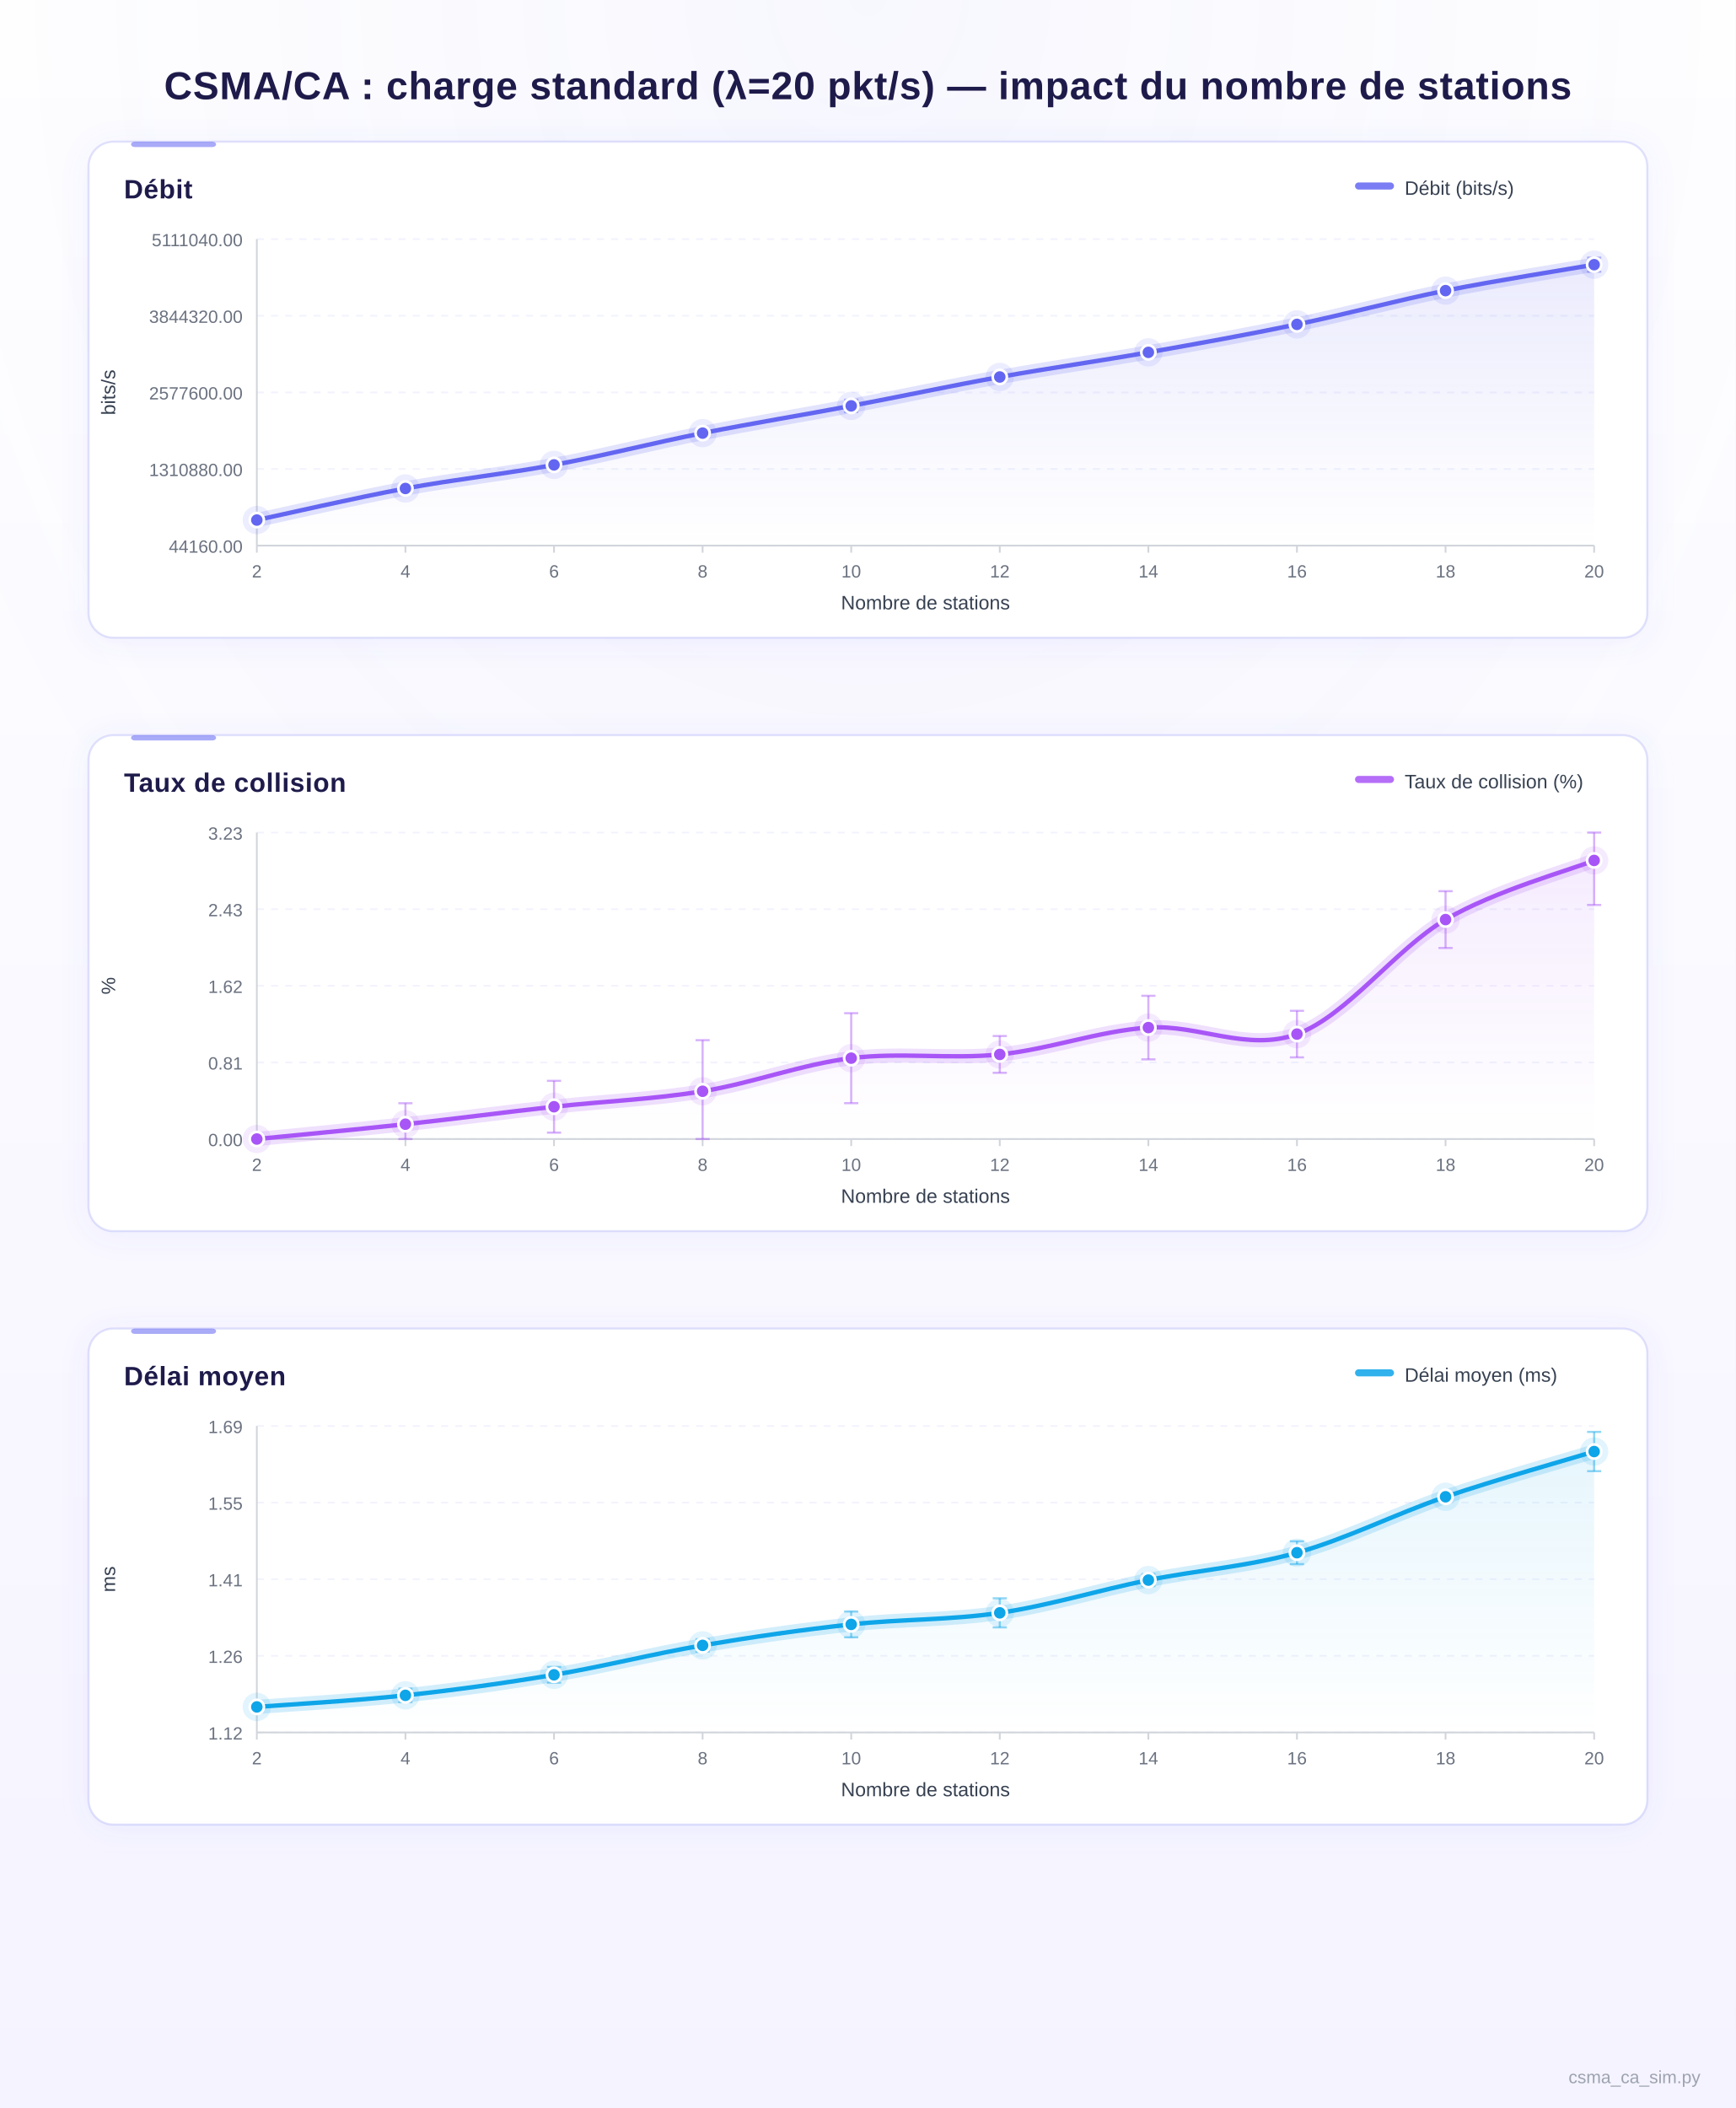
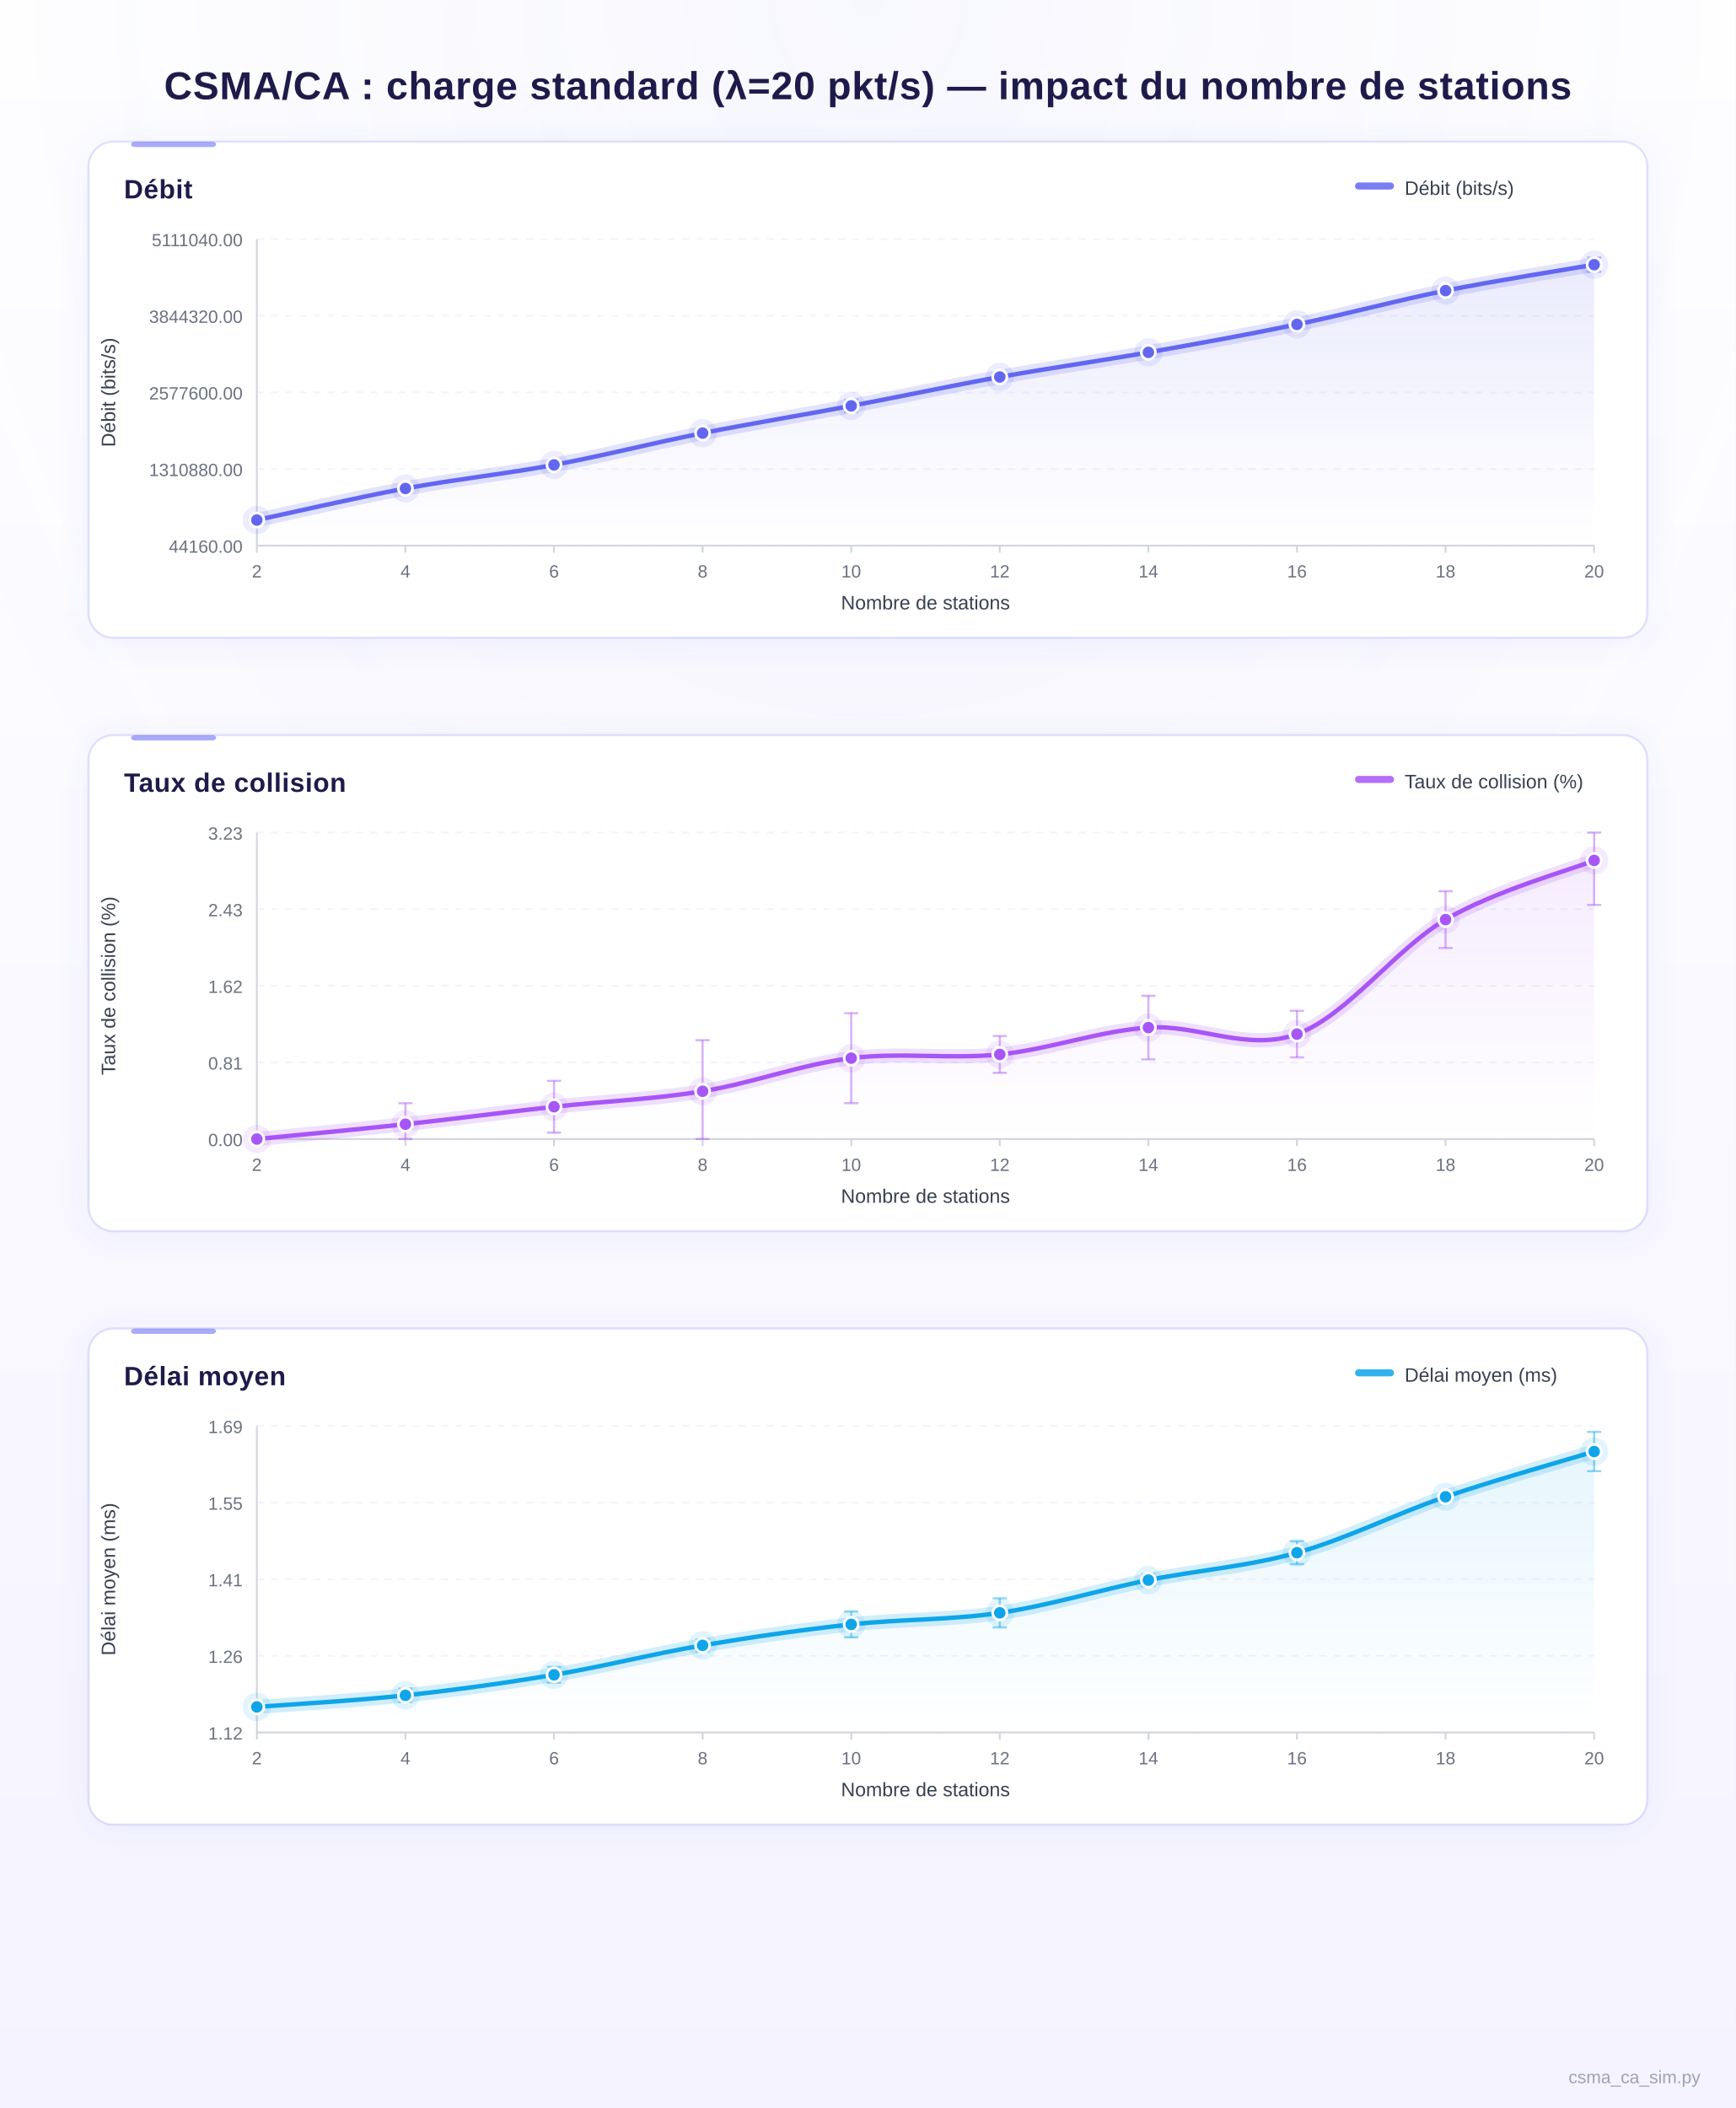
<svg xmlns="http://www.w3.org/2000/svg" width="980" height="1190" viewBox="0 0 980 1190">
  <defs>
    <linearGradient id="svgBg" x1="0" y1="0" x2="0" y2="1" gradientUnits="objectBoundingBox">
      <stop offset="0%" stop-color="#ffffff" />
      <stop offset="100%" stop-color="#f5f3ff" />
    </linearGradient>
    <radialGradient id="topGlow" cx="50%" cy="0%" r="60%">
      <stop offset="0%" stop-color="#6366f1" stop-opacity="0.05" />
      <stop offset="100%" stop-color="#6366f1" stop-opacity="0" />
    </radialGradient>
    <linearGradient id="areaGrad_p0_s0" x1="0" y1="135.00" x2="0" y2="308.00" gradientUnits="userSpaceOnUse">
      <stop offset="0%" stop-color="#6366f1" stop-opacity="0.14" />
      <stop offset="100%" stop-color="#6366f1" stop-opacity="0.0" />
    </linearGradient>
    <linearGradient id="areaGrad_p1_s0" x1="0" y1="470.00" x2="0" y2="643.00" gradientUnits="userSpaceOnUse">
      <stop offset="0%" stop-color="#a855f7" stop-opacity="0.12" />
      <stop offset="100%" stop-color="#a855f7" stop-opacity="0.0" />
    </linearGradient>
    <linearGradient id="areaGrad_p2_s0" x1="0" y1="805.00" x2="0" y2="978.00" gradientUnits="userSpaceOnUse">
      <stop offset="0%" stop-color="#0ea5e9" stop-opacity="0.11" />
      <stop offset="100%" stop-color="#0ea5e9" stop-opacity="0.0" />
    </linearGradient>
  </defs>
  <rect width="100%" height="100%" fill="url(#svgBg)" />
  <rect width="100%" height="100%" fill="url(#topGlow)" />
  <text x="490.0" y="56" text-anchor="middle" font-family="system-ui,'Segoe UI',Arial,sans-serif" font-size="22" font-weight="700" fill="#1e1b4b" letter-spacing="0.4">CSMA/CA : charge standard (λ=20 pkt/s) — impact du nombre de stations</text>
  <rect x="50" y="80" width="880" height="280" rx="14" fill="#ffffff" stroke="rgba(99,102,241,0.18)" stroke-width="1.2" filter="drop-shadow(0 2px 8px rgba(99,102,241,0.08))" />
  <rect x="74" y="80" width="48" height="3" rx="2" fill="rgba(99,102,241,0.55)" />
  <text x="70" y="112" font-family="system-ui,'Segoe UI',Arial,sans-serif" font-size="15" font-weight="700" fill="#1e1b4b" letter-spacing="0.3">Débit</text>
-   <text x="65" y="221.50" text-anchor="middle" font-family="system-ui,'Segoe UI',Arial,sans-serif" font-size="11" fill="#374151" transform="rotate(-90,65.00,221.50)">bits/s</text>
+   <text x="65" y="221.50" text-anchor="middle" font-family="system-ui,'Segoe UI',Arial,sans-serif" font-size="11" fill="#374151" transform="rotate(-90,65.00,221.50)">Débit (bits/s)</text>
  <line x1="145" y1="308.00" x2="900" y2="308.00" stroke="rgba(99,102,241,0.08)" stroke-width="1" stroke-dasharray="4,4" />
  <line x1="145" y1="264.75" x2="900" y2="264.75" stroke="rgba(99,102,241,0.08)" stroke-width="1" stroke-dasharray="4,4" />
  <line x1="145" y1="221.50" x2="900" y2="221.50" stroke="rgba(99,102,241,0.08)" stroke-width="1" stroke-dasharray="4,4" />
  <line x1="145" y1="178.25" x2="900" y2="178.25" stroke="rgba(99,102,241,0.08)" stroke-width="1" stroke-dasharray="4,4" />
  <line x1="145" y1="135.00" x2="900" y2="135.00" stroke="rgba(99,102,241,0.08)" stroke-width="1" stroke-dasharray="4,4" />
  <line x1="145" y1="308" x2="900" y2="308" stroke="#d1d5db" stroke-width="1" />
  <line x1="145" y1="135" x2="145" y2="308" stroke="#d1d5db" stroke-width="1" />
  <text x="137" y="312.00" text-anchor="end" font-family="system-ui,'Segoe UI',Arial,sans-serif" font-size="10" fill="#6b7280">44160.00</text>
  <text x="137" y="268.75" text-anchor="end" font-family="system-ui,'Segoe UI',Arial,sans-serif" font-size="10" fill="#6b7280">1310880.00</text>
  <text x="137" y="225.50" text-anchor="end" font-family="system-ui,'Segoe UI',Arial,sans-serif" font-size="10" fill="#6b7280">2577600.00</text>
  <text x="137" y="182.25" text-anchor="end" font-family="system-ui,'Segoe UI',Arial,sans-serif" font-size="10" fill="#6b7280">3844320.00</text>
  <text x="137" y="139.00" text-anchor="end" font-family="system-ui,'Segoe UI',Arial,sans-serif" font-size="10" fill="#6b7280">5111040.00</text>
  <line x1="145.00" y1="308" x2="145.00" y2="312" stroke="#d1d5db" stroke-width="1" />
  <text x="145.00" y="326" text-anchor="middle" font-family="system-ui,'Segoe UI',Arial,sans-serif" font-size="10" fill="#6b7280">2</text>
  <line x1="228.89" y1="308" x2="228.89" y2="312" stroke="#d1d5db" stroke-width="1" />
  <text x="228.89" y="326" text-anchor="middle" font-family="system-ui,'Segoe UI',Arial,sans-serif" font-size="10" fill="#6b7280">4</text>
  <line x1="312.78" y1="308" x2="312.78" y2="312" stroke="#d1d5db" stroke-width="1" />
  <text x="312.78" y="326" text-anchor="middle" font-family="system-ui,'Segoe UI',Arial,sans-serif" font-size="10" fill="#6b7280">6</text>
  <line x1="396.67" y1="308" x2="396.67" y2="312" stroke="#d1d5db" stroke-width="1" />
  <text x="396.67" y="326" text-anchor="middle" font-family="system-ui,'Segoe UI',Arial,sans-serif" font-size="10" fill="#6b7280">8</text>
  <line x1="480.56" y1="308" x2="480.56" y2="312" stroke="#d1d5db" stroke-width="1" />
  <text x="480.56" y="326" text-anchor="middle" font-family="system-ui,'Segoe UI',Arial,sans-serif" font-size="10" fill="#6b7280">10</text>
  <line x1="564.44" y1="308" x2="564.44" y2="312" stroke="#d1d5db" stroke-width="1" />
  <text x="564.44" y="326" text-anchor="middle" font-family="system-ui,'Segoe UI',Arial,sans-serif" font-size="10" fill="#6b7280">12</text>
  <line x1="648.33" y1="308" x2="648.33" y2="312" stroke="#d1d5db" stroke-width="1" />
  <text x="648.33" y="326" text-anchor="middle" font-family="system-ui,'Segoe UI',Arial,sans-serif" font-size="10" fill="#6b7280">14</text>
  <line x1="732.22" y1="308" x2="732.22" y2="312" stroke="#d1d5db" stroke-width="1" />
  <text x="732.22" y="326" text-anchor="middle" font-family="system-ui,'Segoe UI',Arial,sans-serif" font-size="10" fill="#6b7280">16</text>
  <line x1="816.11" y1="308" x2="816.11" y2="312" stroke="#d1d5db" stroke-width="1" />
  <text x="816.11" y="326" text-anchor="middle" font-family="system-ui,'Segoe UI',Arial,sans-serif" font-size="10" fill="#6b7280">18</text>
  <line x1="900.00" y1="308" x2="900.00" y2="312" stroke="#d1d5db" stroke-width="1" />
  <text x="900.00" y="326" text-anchor="middle" font-family="system-ui,'Segoe UI',Arial,sans-serif" font-size="10" fill="#6b7280">20</text>
  <text x="522.50" y="344.00" text-anchor="middle" font-family="system-ui,'Segoe UI',Arial,sans-serif" font-size="11" fill="#374151">Nombre de stations</text>
  <path d="M145.00,293.58 C158.98,290.61 200.93,280.94 228.89,275.75 C256.85,270.56 284.81,267.65 312.78,262.44 C340.74,257.24 368.70,250.05 396.67,244.50 C424.63,238.94 452.59,234.40 480.56,229.12 C508.52,223.84 536.48,217.85 564.44,212.81 C592.41,207.78 620.37,203.86 648.33,198.91 C676.30,193.96 704.26,188.93 732.22,183.12 C760.19,177.31 788.15,169.68 816.11,164.06 C844.07,158.44 886.02,151.86 900.00,149.42 L900.00,308.00 L145.00,308.00 Z" fill="url(#areaGrad_p0_s0)" stroke="none" />
  <path d="M145.00,293.58 C158.98,290.61 200.93,280.94 228.89,275.75 C256.85,270.56 284.81,267.65 312.78,262.44 C340.74,257.24 368.70,250.05 396.67,244.50 C424.63,238.94 452.59,234.40 480.56,229.12 C508.52,223.84 536.48,217.85 564.44,212.81 C592.41,207.78 620.37,203.86 648.33,198.91 C676.30,193.96 704.26,188.93 732.22,183.12 C760.19,177.31 788.15,169.68 816.11,164.06 C844.07,158.44 886.02,151.86 900.00,149.42" fill="none" stroke="#6366f1" stroke-width="8" stroke-opacity="0.18" stroke-linecap="round" stroke-linejoin="round" />
  <path d="M145.00,293.58 C158.98,290.61 200.93,280.94 228.89,275.75 C256.85,270.56 284.81,267.65 312.78,262.44 C340.74,257.24 368.70,250.05 396.67,244.50 C424.63,238.94 452.59,234.40 480.56,229.12 C508.52,223.84 536.48,217.85 564.44,212.81 C592.41,207.78 620.37,203.86 648.33,198.91 C676.30,193.96 704.26,188.93 732.22,183.12 C760.19,177.31 788.15,169.68 816.11,164.06 C844.07,158.44 886.02,151.86 900.00,149.42" fill="none" stroke="#6366f1" stroke-width="2.5" stroke-linecap="round" stroke-linejoin="round" />
  <line x1="145.00" y1="292.98" x2="145.00" y2="294.19" stroke="#6366f1" stroke-width="1.2" stroke-opacity="0.45" />
  <line x1="141.00" y1="292.98" x2="149.00" y2="292.98" stroke="#6366f1" stroke-width="1.2" stroke-opacity="0.45" />
  <line x1="141.00" y1="294.19" x2="149.00" y2="294.19" stroke="#6366f1" stroke-width="1.2" stroke-opacity="0.45" />
  <line x1="228.89" y1="274.87" x2="228.89" y2="276.62" stroke="#6366f1" stroke-width="1.2" stroke-opacity="0.45" />
  <line x1="224.89" y1="274.87" x2="232.89" y2="274.87" stroke="#6366f1" stroke-width="1.2" stroke-opacity="0.45" />
  <line x1="224.89" y1="276.62" x2="232.89" y2="276.62" stroke="#6366f1" stroke-width="1.2" stroke-opacity="0.45" />
  <line x1="312.78" y1="261.30" x2="312.78" y2="263.58" stroke="#6366f1" stroke-width="1.2" stroke-opacity="0.45" />
  <line x1="308.78" y1="261.30" x2="316.78" y2="261.30" stroke="#6366f1" stroke-width="1.2" stroke-opacity="0.45" />
  <line x1="308.78" y1="263.58" x2="316.78" y2="263.58" stroke="#6366f1" stroke-width="1.2" stroke-opacity="0.45" />
  <line x1="396.67" y1="242.58" x2="396.67" y2="246.42" stroke="#6366f1" stroke-width="1.2" stroke-opacity="0.45" />
  <line x1="392.67" y1="242.58" x2="400.67" y2="242.58" stroke="#6366f1" stroke-width="1.2" stroke-opacity="0.45" />
  <line x1="392.67" y1="246.42" x2="400.67" y2="246.42" stroke="#6366f1" stroke-width="1.2" stroke-opacity="0.45" />
  <line x1="480.56" y1="225.64" x2="480.56" y2="232.60" stroke="#6366f1" stroke-width="1.2" stroke-opacity="0.45" />
  <line x1="476.56" y1="225.64" x2="484.56" y2="225.64" stroke="#6366f1" stroke-width="1.2" stroke-opacity="0.45" />
  <line x1="476.56" y1="232.60" x2="484.56" y2="232.60" stroke="#6366f1" stroke-width="1.2" stroke-opacity="0.45" />
  <line x1="564.44" y1="211.46" x2="564.44" y2="214.17" stroke="#6366f1" stroke-width="1.2" stroke-opacity="0.45" />
  <line x1="560.44" y1="211.46" x2="568.44" y2="211.46" stroke="#6366f1" stroke-width="1.2" stroke-opacity="0.45" />
  <line x1="560.44" y1="214.17" x2="568.44" y2="214.17" stroke="#6366f1" stroke-width="1.2" stroke-opacity="0.45" />
  <line x1="648.33" y1="196.79" x2="648.33" y2="201.03" stroke="#6366f1" stroke-width="1.2" stroke-opacity="0.45" />
  <line x1="644.33" y1="196.79" x2="652.33" y2="196.79" stroke="#6366f1" stroke-width="1.2" stroke-opacity="0.45" />
  <line x1="644.33" y1="201.03" x2="652.33" y2="201.03" stroke="#6366f1" stroke-width="1.2" stroke-opacity="0.45" />
  <line x1="732.22" y1="181.27" x2="732.22" y2="184.98" stroke="#6366f1" stroke-width="1.2" stroke-opacity="0.45" />
  <line x1="728.22" y1="181.27" x2="736.22" y2="181.27" stroke="#6366f1" stroke-width="1.2" stroke-opacity="0.45" />
  <line x1="728.22" y1="184.98" x2="736.22" y2="184.98" stroke="#6366f1" stroke-width="1.2" stroke-opacity="0.45" />
  <line x1="816.11" y1="161.71" x2="816.11" y2="166.40" stroke="#6366f1" stroke-width="1.2" stroke-opacity="0.45" />
  <line x1="812.11" y1="161.71" x2="820.11" y2="161.71" stroke="#6366f1" stroke-width="1.2" stroke-opacity="0.45" />
  <line x1="812.11" y1="166.40" x2="820.11" y2="166.40" stroke="#6366f1" stroke-width="1.2" stroke-opacity="0.45" />
  <line x1="900.00" y1="145.44" x2="900.00" y2="153.39" stroke="#6366f1" stroke-width="1.2" stroke-opacity="0.45" />
  <line x1="896.00" y1="145.44" x2="904.00" y2="145.44" stroke="#6366f1" stroke-width="1.2" stroke-opacity="0.45" />
  <line x1="896.00" y1="153.39" x2="904.00" y2="153.39" stroke="#6366f1" stroke-width="1.2" stroke-opacity="0.45" />
  <circle cx="145.00" cy="293.58" r="8" fill="#6366f1" fill-opacity="0.12" stroke="none" />
  <circle cx="145.00" cy="293.58" r="4" fill="#6366f1" stroke="#ffffff" stroke-width="1.5" />
  <circle cx="228.89" cy="275.75" r="8" fill="#6366f1" fill-opacity="0.12" stroke="none" />
  <circle cx="228.89" cy="275.75" r="4" fill="#6366f1" stroke="#ffffff" stroke-width="1.5" />
  <circle cx="312.78" cy="262.44" r="8" fill="#6366f1" fill-opacity="0.12" stroke="none" />
  <circle cx="312.78" cy="262.44" r="4" fill="#6366f1" stroke="#ffffff" stroke-width="1.5" />
  <circle cx="396.67" cy="244.50" r="8" fill="#6366f1" fill-opacity="0.12" stroke="none" />
  <circle cx="396.67" cy="244.50" r="4" fill="#6366f1" stroke="#ffffff" stroke-width="1.5" />
  <circle cx="480.56" cy="229.12" r="8" fill="#6366f1" fill-opacity="0.12" stroke="none" />
  <circle cx="480.56" cy="229.12" r="4" fill="#6366f1" stroke="#ffffff" stroke-width="1.5" />
  <circle cx="564.44" cy="212.81" r="8" fill="#6366f1" fill-opacity="0.12" stroke="none" />
  <circle cx="564.44" cy="212.81" r="4" fill="#6366f1" stroke="#ffffff" stroke-width="1.5" />
  <circle cx="648.33" cy="198.91" r="8" fill="#6366f1" fill-opacity="0.12" stroke="none" />
  <circle cx="648.33" cy="198.91" r="4" fill="#6366f1" stroke="#ffffff" stroke-width="1.5" />
  <circle cx="732.22" cy="183.12" r="8" fill="#6366f1" fill-opacity="0.12" stroke="none" />
  <circle cx="732.22" cy="183.12" r="4" fill="#6366f1" stroke="#ffffff" stroke-width="1.5" />
  <circle cx="816.11" cy="164.06" r="8" fill="#6366f1" fill-opacity="0.12" stroke="none" />
  <circle cx="816.11" cy="164.06" r="4" fill="#6366f1" stroke="#ffffff" stroke-width="1.5" />
  <circle cx="900.00" cy="149.42" r="8" fill="#6366f1" fill-opacity="0.12" stroke="none" />
  <circle cx="900.00" cy="149.42" r="4" fill="#6366f1" stroke="#ffffff" stroke-width="1.5" />
  <rect x="765" y="103" width="22" height="4" rx="2" fill="#6366f1" fill-opacity="0.85" />
  <text x="793" y="110" font-family="system-ui,'Segoe UI',Arial,sans-serif" font-size="11" fill="#374151">Débit (bits/s)</text>
  <rect x="50" y="415" width="880" height="280" rx="14" fill="#ffffff" stroke="rgba(99,102,241,0.18)" stroke-width="1.2" filter="drop-shadow(0 2px 8px rgba(99,102,241,0.08))" />
  <rect x="74" y="415" width="48" height="3" rx="2" fill="rgba(99,102,241,0.55)" />
  <text x="70" y="447" font-family="system-ui,'Segoe UI',Arial,sans-serif" font-size="15" font-weight="700" fill="#1e1b4b" letter-spacing="0.3">Taux de collision</text>
-   <text x="65" y="556.50" text-anchor="middle" font-family="system-ui,'Segoe UI',Arial,sans-serif" font-size="11" fill="#374151" transform="rotate(-90,65.00,556.50)">%</text>
+   <text x="65" y="556.50" text-anchor="middle" font-family="system-ui,'Segoe UI',Arial,sans-serif" font-size="11" fill="#374151" transform="rotate(-90,65.00,556.50)">Taux de collision (%)</text>
  <line x1="145" y1="643.00" x2="900" y2="643.00" stroke="rgba(99,102,241,0.08)" stroke-width="1" stroke-dasharray="4,4" />
  <line x1="145" y1="599.75" x2="900" y2="599.75" stroke="rgba(99,102,241,0.08)" stroke-width="1" stroke-dasharray="4,4" />
  <line x1="145" y1="556.50" x2="900" y2="556.50" stroke="rgba(99,102,241,0.08)" stroke-width="1" stroke-dasharray="4,4" />
  <line x1="145" y1="513.25" x2="900" y2="513.25" stroke="rgba(99,102,241,0.08)" stroke-width="1" stroke-dasharray="4,4" />
  <line x1="145" y1="470.00" x2="900" y2="470.00" stroke="rgba(99,102,241,0.08)" stroke-width="1" stroke-dasharray="4,4" />
  <line x1="145" y1="643" x2="900" y2="643" stroke="#d1d5db" stroke-width="1" />
  <line x1="145" y1="470" x2="145" y2="643" stroke="#d1d5db" stroke-width="1" />
  <text x="137" y="647.00" text-anchor="end" font-family="system-ui,'Segoe UI',Arial,sans-serif" font-size="10" fill="#6b7280">0.00</text>
  <text x="137" y="603.75" text-anchor="end" font-family="system-ui,'Segoe UI',Arial,sans-serif" font-size="10" fill="#6b7280">0.81</text>
  <text x="137" y="560.50" text-anchor="end" font-family="system-ui,'Segoe UI',Arial,sans-serif" font-size="10" fill="#6b7280">1.62</text>
  <text x="137" y="517.25" text-anchor="end" font-family="system-ui,'Segoe UI',Arial,sans-serif" font-size="10" fill="#6b7280">2.43</text>
  <text x="137" y="474.00" text-anchor="end" font-family="system-ui,'Segoe UI',Arial,sans-serif" font-size="10" fill="#6b7280">3.23</text>
  <line x1="145.00" y1="643" x2="145.00" y2="647" stroke="#d1d5db" stroke-width="1" />
  <text x="145.00" y="661" text-anchor="middle" font-family="system-ui,'Segoe UI',Arial,sans-serif" font-size="10" fill="#6b7280">2</text>
  <line x1="228.89" y1="643" x2="228.89" y2="647" stroke="#d1d5db" stroke-width="1" />
  <text x="228.89" y="661" text-anchor="middle" font-family="system-ui,'Segoe UI',Arial,sans-serif" font-size="10" fill="#6b7280">4</text>
  <line x1="312.78" y1="643" x2="312.78" y2="647" stroke="#d1d5db" stroke-width="1" />
  <text x="312.78" y="661" text-anchor="middle" font-family="system-ui,'Segoe UI',Arial,sans-serif" font-size="10" fill="#6b7280">6</text>
  <line x1="396.67" y1="643" x2="396.67" y2="647" stroke="#d1d5db" stroke-width="1" />
  <text x="396.67" y="661" text-anchor="middle" font-family="system-ui,'Segoe UI',Arial,sans-serif" font-size="10" fill="#6b7280">8</text>
  <line x1="480.56" y1="643" x2="480.56" y2="647" stroke="#d1d5db" stroke-width="1" />
  <text x="480.56" y="661" text-anchor="middle" font-family="system-ui,'Segoe UI',Arial,sans-serif" font-size="10" fill="#6b7280">10</text>
  <line x1="564.44" y1="643" x2="564.44" y2="647" stroke="#d1d5db" stroke-width="1" />
  <text x="564.44" y="661" text-anchor="middle" font-family="system-ui,'Segoe UI',Arial,sans-serif" font-size="10" fill="#6b7280">12</text>
  <line x1="648.33" y1="643" x2="648.33" y2="647" stroke="#d1d5db" stroke-width="1" />
  <text x="648.33" y="661" text-anchor="middle" font-family="system-ui,'Segoe UI',Arial,sans-serif" font-size="10" fill="#6b7280">14</text>
  <line x1="732.22" y1="643" x2="732.22" y2="647" stroke="#d1d5db" stroke-width="1" />
  <text x="732.22" y="661" text-anchor="middle" font-family="system-ui,'Segoe UI',Arial,sans-serif" font-size="10" fill="#6b7280">16</text>
  <line x1="816.11" y1="643" x2="816.11" y2="647" stroke="#d1d5db" stroke-width="1" />
  <text x="816.11" y="661" text-anchor="middle" font-family="system-ui,'Segoe UI',Arial,sans-serif" font-size="10" fill="#6b7280">18</text>
  <line x1="900.00" y1="643" x2="900.00" y2="647" stroke="#d1d5db" stroke-width="1" />
  <text x="900.00" y="661" text-anchor="middle" font-family="system-ui,'Segoe UI',Arial,sans-serif" font-size="10" fill="#6b7280">20</text>
  <text x="522.50" y="679.00" text-anchor="middle" font-family="system-ui,'Segoe UI',Arial,sans-serif" font-size="11" fill="#374151">Nombre de stations</text>
  <path d="M145.00,643.00 C158.98,641.60 200.93,637.67 228.89,634.63 C256.85,631.59 284.81,627.87 312.78,624.77 C340.74,621.67 368.70,620.61 396.67,616.04 C424.63,611.47 452.59,600.82 480.56,597.35 C508.52,593.88 536.48,598.11 564.44,595.24 C592.41,592.36 620.37,582.00 648.33,580.08 C676.30,578.17 704.26,593.92 732.22,583.76 C760.19,573.60 788.15,535.46 816.11,519.12 C844.07,502.78 886.02,491.29 900.00,485.73 L900.00,643.00 L145.00,643.00 Z" fill="url(#areaGrad_p1_s0)" stroke="none" />
  <path d="M145.00,643.00 C158.98,641.60 200.93,637.67 228.89,634.63 C256.85,631.59 284.81,627.87 312.78,624.77 C340.74,621.67 368.70,620.61 396.67,616.04 C424.63,611.47 452.59,600.82 480.56,597.35 C508.52,593.88 536.48,598.11 564.44,595.24 C592.41,592.36 620.37,582.00 648.33,580.08 C676.30,578.17 704.26,593.92 732.22,583.76 C760.19,573.60 788.15,535.46 816.11,519.12 C844.07,502.78 886.02,491.29 900.00,485.73" fill="none" stroke="#a855f7" stroke-width="8" stroke-opacity="0.18" stroke-linecap="round" stroke-linejoin="round" />
  <path d="M145.00,643.00 C158.98,641.60 200.93,637.67 228.89,634.63 C256.85,631.59 284.81,627.87 312.78,624.77 C340.74,621.67 368.70,620.61 396.67,616.04 C424.63,611.47 452.59,600.82 480.56,597.35 C508.52,593.88 536.48,598.11 564.44,595.24 C592.41,592.36 620.37,582.00 648.33,580.08 C676.30,578.17 704.26,593.92 732.22,583.76 C760.19,573.60 788.15,535.46 816.11,519.12 C844.07,502.78 886.02,491.29 900.00,485.73" fill="none" stroke="#a855f7" stroke-width="2.5" stroke-linecap="round" stroke-linejoin="round" />
  <line x1="228.89" y1="622.79" x2="228.89" y2="643.00" stroke="#a855f7" stroke-width="1.2" stroke-opacity="0.45" />
  <line x1="224.89" y1="622.79" x2="232.89" y2="622.79" stroke="#a855f7" stroke-width="1.2" stroke-opacity="0.45" />
  <line x1="224.89" y1="643.00" x2="232.89" y2="643.00" stroke="#a855f7" stroke-width="1.2" stroke-opacity="0.45" />
  <line x1="312.78" y1="610.15" x2="312.78" y2="639.39" stroke="#a855f7" stroke-width="1.2" stroke-opacity="0.45" />
  <line x1="308.78" y1="610.15" x2="316.78" y2="610.15" stroke="#a855f7" stroke-width="1.2" stroke-opacity="0.45" />
  <line x1="308.78" y1="639.39" x2="316.78" y2="639.39" stroke="#a855f7" stroke-width="1.2" stroke-opacity="0.45" />
  <line x1="396.67" y1="587.19" x2="396.67" y2="643.00" stroke="#a855f7" stroke-width="1.2" stroke-opacity="0.45" />
  <line x1="392.67" y1="587.19" x2="400.67" y2="587.19" stroke="#a855f7" stroke-width="1.2" stroke-opacity="0.45" />
  <line x1="392.67" y1="643.00" x2="400.67" y2="643.00" stroke="#a855f7" stroke-width="1.2" stroke-opacity="0.45" />
  <line x1="480.56" y1="571.95" x2="480.56" y2="622.75" stroke="#a855f7" stroke-width="1.2" stroke-opacity="0.45" />
  <line x1="476.56" y1="571.95" x2="484.56" y2="571.95" stroke="#a855f7" stroke-width="1.2" stroke-opacity="0.45" />
  <line x1="476.56" y1="622.75" x2="484.56" y2="622.75" stroke="#a855f7" stroke-width="1.2" stroke-opacity="0.45" />
  <line x1="564.44" y1="584.85" x2="564.44" y2="605.62" stroke="#a855f7" stroke-width="1.2" stroke-opacity="0.45" />
  <line x1="560.44" y1="584.85" x2="568.44" y2="584.85" stroke="#a855f7" stroke-width="1.2" stroke-opacity="0.45" />
  <line x1="560.44" y1="605.62" x2="568.44" y2="605.62" stroke="#a855f7" stroke-width="1.2" stroke-opacity="0.45" />
  <line x1="648.33" y1="562.15" x2="648.33" y2="598.02" stroke="#a855f7" stroke-width="1.2" stroke-opacity="0.45" />
  <line x1="644.33" y1="562.15" x2="652.33" y2="562.15" stroke="#a855f7" stroke-width="1.2" stroke-opacity="0.45" />
  <line x1="644.33" y1="598.02" x2="652.33" y2="598.02" stroke="#a855f7" stroke-width="1.2" stroke-opacity="0.45" />
  <line x1="732.22" y1="570.62" x2="732.22" y2="596.90" stroke="#a855f7" stroke-width="1.2" stroke-opacity="0.45" />
  <line x1="728.22" y1="570.62" x2="736.22" y2="570.62" stroke="#a855f7" stroke-width="1.2" stroke-opacity="0.45" />
  <line x1="728.22" y1="596.90" x2="736.22" y2="596.90" stroke="#a855f7" stroke-width="1.2" stroke-opacity="0.45" />
  <line x1="816.11" y1="503.09" x2="816.11" y2="535.15" stroke="#a855f7" stroke-width="1.2" stroke-opacity="0.45" />
  <line x1="812.11" y1="503.09" x2="820.11" y2="503.09" stroke="#a855f7" stroke-width="1.2" stroke-opacity="0.45" />
  <line x1="812.11" y1="535.15" x2="820.11" y2="535.15" stroke="#a855f7" stroke-width="1.2" stroke-opacity="0.45" />
  <line x1="900.00" y1="470.00" x2="900.00" y2="510.85" stroke="#a855f7" stroke-width="1.2" stroke-opacity="0.45" />
  <line x1="896.00" y1="470.00" x2="904.00" y2="470.00" stroke="#a855f7" stroke-width="1.2" stroke-opacity="0.45" />
  <line x1="896.00" y1="510.85" x2="904.00" y2="510.85" stroke="#a855f7" stroke-width="1.2" stroke-opacity="0.45" />
  <circle cx="145.00" cy="643.00" r="8" fill="#a855f7" fill-opacity="0.12" stroke="none" />
  <circle cx="145.00" cy="643.00" r="4" fill="#a855f7" stroke="#ffffff" stroke-width="1.5" />
  <circle cx="228.89" cy="634.63" r="8" fill="#a855f7" fill-opacity="0.12" stroke="none" />
  <circle cx="228.89" cy="634.63" r="4" fill="#a855f7" stroke="#ffffff" stroke-width="1.5" />
  <circle cx="312.78" cy="624.77" r="8" fill="#a855f7" fill-opacity="0.12" stroke="none" />
  <circle cx="312.78" cy="624.77" r="4" fill="#a855f7" stroke="#ffffff" stroke-width="1.5" />
  <circle cx="396.67" cy="616.04" r="8" fill="#a855f7" fill-opacity="0.12" stroke="none" />
  <circle cx="396.67" cy="616.04" r="4" fill="#a855f7" stroke="#ffffff" stroke-width="1.5" />
  <circle cx="480.56" cy="597.35" r="8" fill="#a855f7" fill-opacity="0.12" stroke="none" />
  <circle cx="480.56" cy="597.35" r="4" fill="#a855f7" stroke="#ffffff" stroke-width="1.5" />
  <circle cx="564.44" cy="595.24" r="8" fill="#a855f7" fill-opacity="0.12" stroke="none" />
  <circle cx="564.44" cy="595.24" r="4" fill="#a855f7" stroke="#ffffff" stroke-width="1.5" />
  <circle cx="648.33" cy="580.08" r="8" fill="#a855f7" fill-opacity="0.12" stroke="none" />
  <circle cx="648.33" cy="580.08" r="4" fill="#a855f7" stroke="#ffffff" stroke-width="1.5" />
  <circle cx="732.22" cy="583.76" r="8" fill="#a855f7" fill-opacity="0.12" stroke="none" />
  <circle cx="732.22" cy="583.76" r="4" fill="#a855f7" stroke="#ffffff" stroke-width="1.5" />
  <circle cx="816.11" cy="519.12" r="8" fill="#a855f7" fill-opacity="0.12" stroke="none" />
  <circle cx="816.11" cy="519.12" r="4" fill="#a855f7" stroke="#ffffff" stroke-width="1.5" />
  <circle cx="900.00" cy="485.73" r="8" fill="#a855f7" fill-opacity="0.12" stroke="none" />
  <circle cx="900.00" cy="485.73" r="4" fill="#a855f7" stroke="#ffffff" stroke-width="1.5" />
  <rect x="765" y="438" width="22" height="4" rx="2" fill="#a855f7" fill-opacity="0.85" />
  <text x="793" y="445" font-family="system-ui,'Segoe UI',Arial,sans-serif" font-size="11" fill="#374151">Taux de collision (%)</text>
  <rect x="50" y="750" width="880" height="280" rx="14" fill="#ffffff" stroke="rgba(99,102,241,0.18)" stroke-width="1.2" filter="drop-shadow(0 2px 8px rgba(99,102,241,0.08))" />
  <rect x="74" y="750" width="48" height="3" rx="2" fill="rgba(99,102,241,0.55)" />
  <text x="70" y="782" font-family="system-ui,'Segoe UI',Arial,sans-serif" font-size="15" font-weight="700" fill="#1e1b4b" letter-spacing="0.3">Délai moyen</text>
-   <text x="65" y="891.50" text-anchor="middle" font-family="system-ui,'Segoe UI',Arial,sans-serif" font-size="11" fill="#374151" transform="rotate(-90,65.00,891.50)">ms</text>
+   <text x="65" y="891.50" text-anchor="middle" font-family="system-ui,'Segoe UI',Arial,sans-serif" font-size="11" fill="#374151" transform="rotate(-90,65.00,891.50)">Délai moyen (ms)</text>
  <line x1="145" y1="978.00" x2="900" y2="978.00" stroke="rgba(99,102,241,0.08)" stroke-width="1" stroke-dasharray="4,4" />
  <line x1="145" y1="934.75" x2="900" y2="934.75" stroke="rgba(99,102,241,0.08)" stroke-width="1" stroke-dasharray="4,4" />
  <line x1="145" y1="891.50" x2="900" y2="891.50" stroke="rgba(99,102,241,0.08)" stroke-width="1" stroke-dasharray="4,4" />
  <line x1="145" y1="848.25" x2="900" y2="848.25" stroke="rgba(99,102,241,0.08)" stroke-width="1" stroke-dasharray="4,4" />
  <line x1="145" y1="805.00" x2="900" y2="805.00" stroke="rgba(99,102,241,0.08)" stroke-width="1" stroke-dasharray="4,4" />
  <line x1="145" y1="978" x2="900" y2="978" stroke="#d1d5db" stroke-width="1" />
  <line x1="145" y1="805" x2="145" y2="978" stroke="#d1d5db" stroke-width="1" />
  <text x="137" y="982.00" text-anchor="end" font-family="system-ui,'Segoe UI',Arial,sans-serif" font-size="10" fill="#6b7280">1.12</text>
  <text x="137" y="938.75" text-anchor="end" font-family="system-ui,'Segoe UI',Arial,sans-serif" font-size="10" fill="#6b7280">1.26</text>
  <text x="137" y="895.50" text-anchor="end" font-family="system-ui,'Segoe UI',Arial,sans-serif" font-size="10" fill="#6b7280">1.41</text>
  <text x="137" y="852.25" text-anchor="end" font-family="system-ui,'Segoe UI',Arial,sans-serif" font-size="10" fill="#6b7280">1.55</text>
  <text x="137" y="809.00" text-anchor="end" font-family="system-ui,'Segoe UI',Arial,sans-serif" font-size="10" fill="#6b7280">1.69</text>
  <line x1="145.00" y1="978" x2="145.00" y2="982" stroke="#d1d5db" stroke-width="1" />
  <text x="145.00" y="996" text-anchor="middle" font-family="system-ui,'Segoe UI',Arial,sans-serif" font-size="10" fill="#6b7280">2</text>
  <line x1="228.89" y1="978" x2="228.89" y2="982" stroke="#d1d5db" stroke-width="1" />
  <text x="228.89" y="996" text-anchor="middle" font-family="system-ui,'Segoe UI',Arial,sans-serif" font-size="10" fill="#6b7280">4</text>
  <line x1="312.78" y1="978" x2="312.78" y2="982" stroke="#d1d5db" stroke-width="1" />
  <text x="312.78" y="996" text-anchor="middle" font-family="system-ui,'Segoe UI',Arial,sans-serif" font-size="10" fill="#6b7280">6</text>
  <line x1="396.67" y1="978" x2="396.67" y2="982" stroke="#d1d5db" stroke-width="1" />
  <text x="396.67" y="996" text-anchor="middle" font-family="system-ui,'Segoe UI',Arial,sans-serif" font-size="10" fill="#6b7280">8</text>
  <line x1="480.56" y1="978" x2="480.56" y2="982" stroke="#d1d5db" stroke-width="1" />
  <text x="480.56" y="996" text-anchor="middle" font-family="system-ui,'Segoe UI',Arial,sans-serif" font-size="10" fill="#6b7280">10</text>
  <line x1="564.44" y1="978" x2="564.44" y2="982" stroke="#d1d5db" stroke-width="1" />
  <text x="564.44" y="996" text-anchor="middle" font-family="system-ui,'Segoe UI',Arial,sans-serif" font-size="10" fill="#6b7280">12</text>
  <line x1="648.33" y1="978" x2="648.33" y2="982" stroke="#d1d5db" stroke-width="1" />
  <text x="648.33" y="996" text-anchor="middle" font-family="system-ui,'Segoe UI',Arial,sans-serif" font-size="10" fill="#6b7280">14</text>
  <line x1="732.22" y1="978" x2="732.22" y2="982" stroke="#d1d5db" stroke-width="1" />
  <text x="732.22" y="996" text-anchor="middle" font-family="system-ui,'Segoe UI',Arial,sans-serif" font-size="10" fill="#6b7280">16</text>
  <line x1="816.11" y1="978" x2="816.11" y2="982" stroke="#d1d5db" stroke-width="1" />
  <text x="816.11" y="996" text-anchor="middle" font-family="system-ui,'Segoe UI',Arial,sans-serif" font-size="10" fill="#6b7280">18</text>
  <line x1="900.00" y1="978" x2="900.00" y2="982" stroke="#d1d5db" stroke-width="1" />
  <text x="900.00" y="996" text-anchor="middle" font-family="system-ui,'Segoe UI',Arial,sans-serif" font-size="10" fill="#6b7280">20</text>
  <text x="522.50" y="1014.00" text-anchor="middle" font-family="system-ui,'Segoe UI',Arial,sans-serif" font-size="11" fill="#374151">Nombre de stations</text>
  <path d="M145.00,963.58 C158.98,962.50 200.93,960.07 228.89,957.05 C256.85,954.03 284.81,950.16 312.78,945.46 C340.74,940.76 368.70,933.58 396.67,928.84 C424.63,924.10 452.59,920.06 480.56,917.00 C508.52,913.94 536.48,914.65 564.44,910.48 C592.41,906.31 620.37,897.65 648.33,891.99 C676.30,886.33 704.26,884.37 732.22,876.53 C760.19,868.69 788.15,854.48 816.11,844.96 C844.07,835.44 886.02,823.67 900.00,819.42 L900.00,978.00 L145.00,978.00 Z" fill="url(#areaGrad_p2_s0)" stroke="none" />
  <path d="M145.00,963.58 C158.98,962.50 200.93,960.07 228.89,957.05 C256.85,954.03 284.81,950.16 312.78,945.46 C340.74,940.76 368.70,933.58 396.67,928.84 C424.63,924.10 452.59,920.06 480.56,917.00 C508.52,913.94 536.48,914.65 564.44,910.48 C592.41,906.31 620.37,897.65 648.33,891.99 C676.30,886.33 704.26,884.37 732.22,876.53 C760.19,868.69 788.15,854.48 816.11,844.96 C844.07,835.44 886.02,823.67 900.00,819.42" fill="none" stroke="#0ea5e9" stroke-width="8" stroke-opacity="0.18" stroke-linecap="round" stroke-linejoin="round" />
  <path d="M145.00,963.58 C158.98,962.50 200.93,960.07 228.89,957.05 C256.85,954.03 284.81,950.16 312.78,945.46 C340.74,940.76 368.70,933.58 396.67,928.84 C424.63,924.10 452.59,920.06 480.56,917.00 C508.52,913.94 536.48,914.65 564.44,910.48 C592.41,906.31 620.37,897.65 648.33,891.99 C676.30,886.33 704.26,884.37 732.22,876.53 C760.19,868.69 788.15,854.48 816.11,844.96 C844.07,835.44 886.02,823.67 900.00,819.42" fill="none" stroke="#0ea5e9" stroke-width="2.5" stroke-linecap="round" stroke-linejoin="round" />
  <line x1="145.00" y1="961.55" x2="145.00" y2="965.61" stroke="#0ea5e9" stroke-width="1.2" stroke-opacity="0.45" />
  <line x1="141.00" y1="961.55" x2="149.00" y2="961.55" stroke="#0ea5e9" stroke-width="1.2" stroke-opacity="0.45" />
  <line x1="141.00" y1="965.61" x2="149.00" y2="965.61" stroke="#0ea5e9" stroke-width="1.2" stroke-opacity="0.45" />
  <line x1="228.89" y1="953.25" x2="228.89" y2="960.86" stroke="#0ea5e9" stroke-width="1.2" stroke-opacity="0.45" />
  <line x1="224.89" y1="953.25" x2="232.89" y2="953.25" stroke="#0ea5e9" stroke-width="1.2" stroke-opacity="0.45" />
  <line x1="224.89" y1="960.86" x2="232.89" y2="960.86" stroke="#0ea5e9" stroke-width="1.2" stroke-opacity="0.45" />
  <line x1="312.78" y1="941.01" x2="312.78" y2="949.90" stroke="#0ea5e9" stroke-width="1.2" stroke-opacity="0.45" />
  <line x1="308.78" y1="941.01" x2="316.78" y2="941.01" stroke="#0ea5e9" stroke-width="1.2" stroke-opacity="0.45" />
  <line x1="308.78" y1="949.90" x2="316.78" y2="949.90" stroke="#0ea5e9" stroke-width="1.2" stroke-opacity="0.45" />
  <line x1="396.67" y1="925.35" x2="396.67" y2="932.33" stroke="#0ea5e9" stroke-width="1.2" stroke-opacity="0.45" />
  <line x1="392.67" y1="925.35" x2="400.67" y2="925.35" stroke="#0ea5e9" stroke-width="1.2" stroke-opacity="0.45" />
  <line x1="392.67" y1="932.33" x2="400.67" y2="932.33" stroke="#0ea5e9" stroke-width="1.2" stroke-opacity="0.45" />
  <line x1="480.56" y1="909.73" x2="480.56" y2="924.28" stroke="#0ea5e9" stroke-width="1.2" stroke-opacity="0.45" />
  <line x1="476.56" y1="909.73" x2="484.56" y2="909.73" stroke="#0ea5e9" stroke-width="1.2" stroke-opacity="0.45" />
  <line x1="476.56" y1="924.28" x2="484.56" y2="924.28" stroke="#0ea5e9" stroke-width="1.2" stroke-opacity="0.45" />
  <line x1="564.44" y1="902.27" x2="564.44" y2="918.69" stroke="#0ea5e9" stroke-width="1.2" stroke-opacity="0.45" />
  <line x1="560.44" y1="902.27" x2="568.44" y2="902.27" stroke="#0ea5e9" stroke-width="1.2" stroke-opacity="0.45" />
  <line x1="560.44" y1="918.69" x2="568.44" y2="918.69" stroke="#0ea5e9" stroke-width="1.2" stroke-opacity="0.45" />
  <line x1="648.33" y1="888.63" x2="648.33" y2="895.36" stroke="#0ea5e9" stroke-width="1.2" stroke-opacity="0.45" />
  <line x1="644.33" y1="888.63" x2="652.33" y2="888.63" stroke="#0ea5e9" stroke-width="1.2" stroke-opacity="0.45" />
  <line x1="644.33" y1="895.36" x2="652.33" y2="895.36" stroke="#0ea5e9" stroke-width="1.2" stroke-opacity="0.45" />
  <line x1="732.22" y1="870.09" x2="732.22" y2="882.96" stroke="#0ea5e9" stroke-width="1.2" stroke-opacity="0.45" />
  <line x1="728.22" y1="870.09" x2="736.22" y2="870.09" stroke="#0ea5e9" stroke-width="1.2" stroke-opacity="0.45" />
  <line x1="728.22" y1="882.96" x2="736.22" y2="882.96" stroke="#0ea5e9" stroke-width="1.2" stroke-opacity="0.45" />
  <line x1="816.11" y1="843.67" x2="816.11" y2="846.25" stroke="#0ea5e9" stroke-width="1.2" stroke-opacity="0.45" />
  <line x1="812.11" y1="843.67" x2="820.11" y2="843.67" stroke="#0ea5e9" stroke-width="1.2" stroke-opacity="0.45" />
  <line x1="812.11" y1="846.25" x2="820.11" y2="846.25" stroke="#0ea5e9" stroke-width="1.2" stroke-opacity="0.45" />
  <line x1="900.00" y1="808.34" x2="900.00" y2="830.49" stroke="#0ea5e9" stroke-width="1.2" stroke-opacity="0.45" />
  <line x1="896.00" y1="808.34" x2="904.00" y2="808.34" stroke="#0ea5e9" stroke-width="1.2" stroke-opacity="0.45" />
  <line x1="896.00" y1="830.49" x2="904.00" y2="830.49" stroke="#0ea5e9" stroke-width="1.2" stroke-opacity="0.45" />
  <circle cx="145.00" cy="963.58" r="8" fill="#0ea5e9" fill-opacity="0.12" stroke="none" />
  <circle cx="145.00" cy="963.58" r="4" fill="#0ea5e9" stroke="#ffffff" stroke-width="1.5" />
  <circle cx="228.89" cy="957.05" r="8" fill="#0ea5e9" fill-opacity="0.12" stroke="none" />
  <circle cx="228.89" cy="957.05" r="4" fill="#0ea5e9" stroke="#ffffff" stroke-width="1.5" />
  <circle cx="312.78" cy="945.46" r="8" fill="#0ea5e9" fill-opacity="0.12" stroke="none" />
  <circle cx="312.78" cy="945.46" r="4" fill="#0ea5e9" stroke="#ffffff" stroke-width="1.5" />
  <circle cx="396.67" cy="928.84" r="8" fill="#0ea5e9" fill-opacity="0.12" stroke="none" />
  <circle cx="396.67" cy="928.84" r="4" fill="#0ea5e9" stroke="#ffffff" stroke-width="1.5" />
  <circle cx="480.56" cy="917.00" r="8" fill="#0ea5e9" fill-opacity="0.12" stroke="none" />
  <circle cx="480.56" cy="917.00" r="4" fill="#0ea5e9" stroke="#ffffff" stroke-width="1.5" />
  <circle cx="564.44" cy="910.48" r="8" fill="#0ea5e9" fill-opacity="0.12" stroke="none" />
  <circle cx="564.44" cy="910.48" r="4" fill="#0ea5e9" stroke="#ffffff" stroke-width="1.5" />
  <circle cx="648.33" cy="891.99" r="8" fill="#0ea5e9" fill-opacity="0.12" stroke="none" />
  <circle cx="648.33" cy="891.99" r="4" fill="#0ea5e9" stroke="#ffffff" stroke-width="1.5" />
  <circle cx="732.22" cy="876.53" r="8" fill="#0ea5e9" fill-opacity="0.12" stroke="none" />
  <circle cx="732.22" cy="876.53" r="4" fill="#0ea5e9" stroke="#ffffff" stroke-width="1.5" />
  <circle cx="816.11" cy="844.96" r="8" fill="#0ea5e9" fill-opacity="0.12" stroke="none" />
  <circle cx="816.11" cy="844.96" r="4" fill="#0ea5e9" stroke="#ffffff" stroke-width="1.5" />
  <circle cx="900.00" cy="819.42" r="8" fill="#0ea5e9" fill-opacity="0.12" stroke="none" />
  <circle cx="900.00" cy="819.42" r="4" fill="#0ea5e9" stroke="#ffffff" stroke-width="1.5" />
  <rect x="765" y="773" width="22" height="4" rx="2" fill="#0ea5e9" fill-opacity="0.85" />
  <text x="793" y="780" font-family="system-ui,'Segoe UI',Arial,sans-serif" font-size="11" fill="#374151">Délai moyen (ms)</text>
  <text x="960" y="1176" text-anchor="end" font-family="system-ui,'Segoe UI',Arial,sans-serif" font-size="10" fill="#9ca3af">csma_ca_sim.py</text>
</svg>
